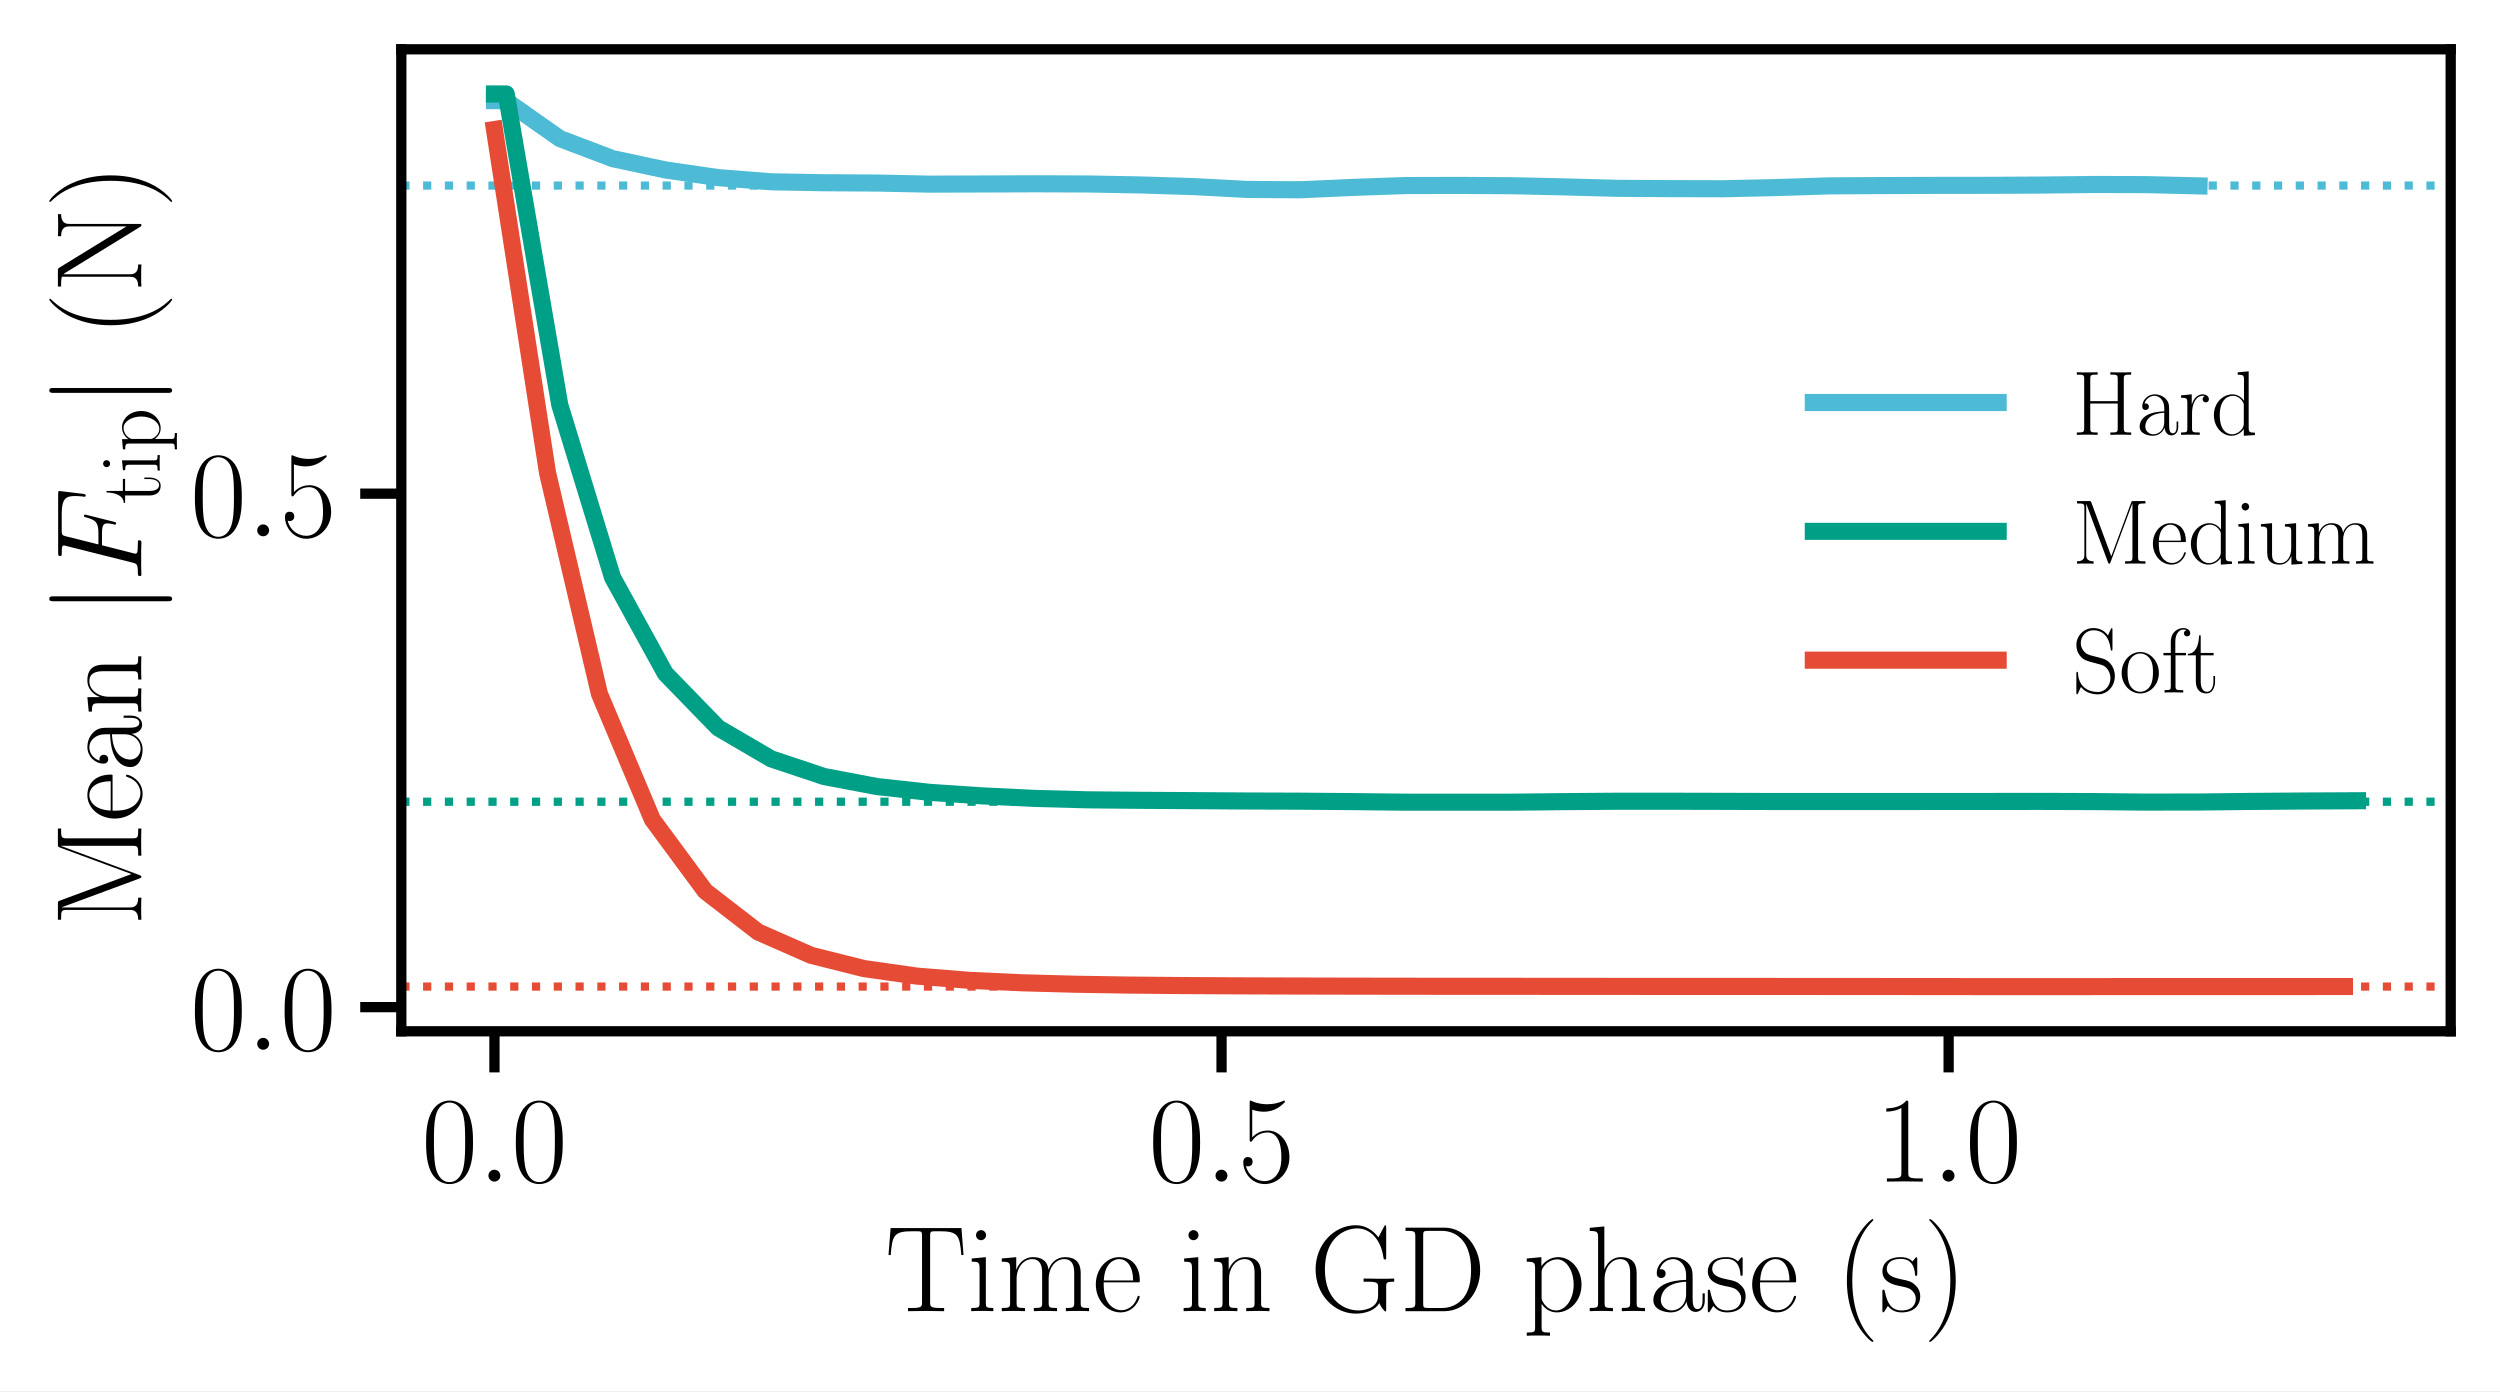
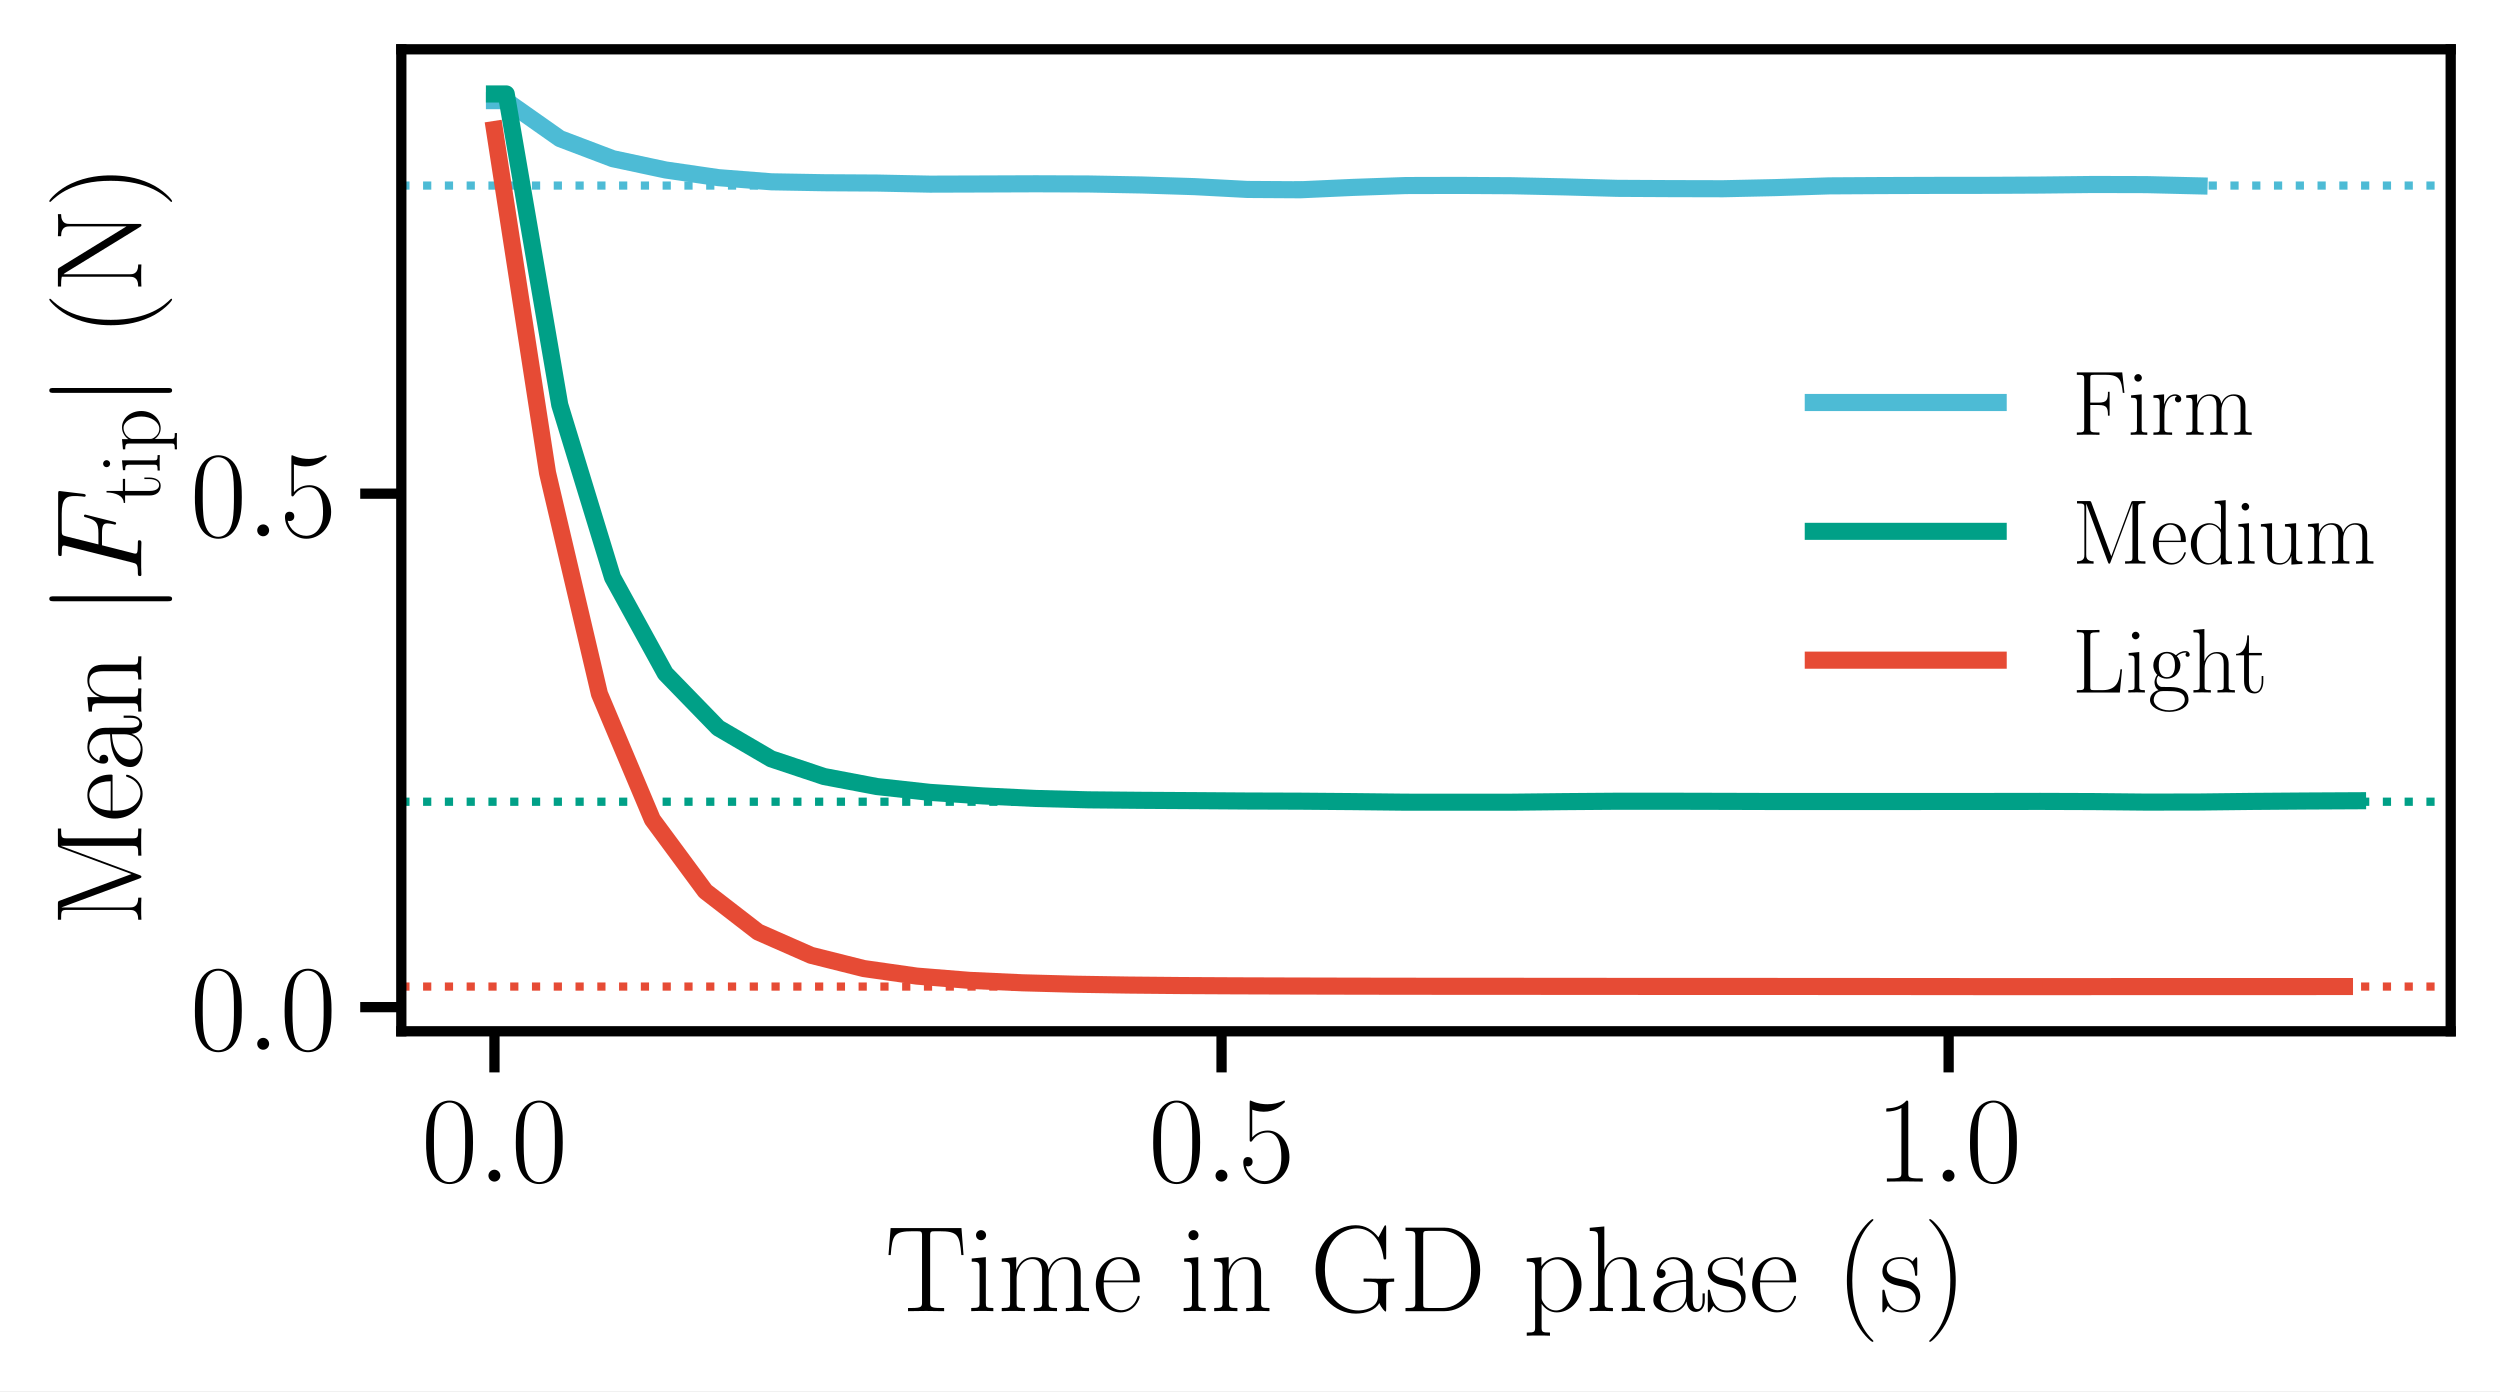
<svg xmlns="http://www.w3.org/2000/svg" xmlns:xlink="http://www.w3.org/1999/xlink" width="365.096pt" height="203.15pt" viewBox="0 0 365.096 203.15" version="1.1">
  <defs>
    <style type="text/css">*{stroke-linejoin: round; stroke-linecap: butt}</style>
  </defs>
  <g id="figure_1">
    <g id="patch_1">
      <path d="M 0 203.15  L 365.096 203.15  L 365.096 0  L 0 0  z " style="fill: #ffffff" />
    </g>
    <g id="axes_1">
      <g id="patch_2">
        <path d="M 58.606 150.607  L 357.896 150.607  L 357.896 7.2  L 58.606 7.2  z " style="fill: #ffffff" />
      </g>
      <g id="matplotlib.axis_1">
        <g id="xtick_1">
          <g id="line2d_1">
            <defs>
-               <path id="mb2f82cc8c8" d="M 0 0  L 0 6  " style="stroke: #000000; stroke-width: 1.5" />
-             </defs>
-             <g>
-               <use xlink:href="#mb2f82cc8c8" x="72.21" y="150.607" style="stroke: #000000; stroke-width: 1.5" />
+               <path id="mb254594271" d="M 0 0  L 0 6  " style="stroke: #000000; stroke-width: 1.5" />
+             </defs>
+             <g>
+               <use xlink:href="#mb254594271" x="72.21" y="150.607" style="stroke: #000000; stroke-width: 1.5" />
            </g>
          </g>
          <g id="text_1">
            <g transform="translate(61.54737 172.5603) scale(0.18 -0.18)">
              <defs>
                <path id="CMR17-32" d="M 2688 2038  C 2688 2430 2681 3099 2412 3613  C 2176 4063 1798 4224 1465 4224  C 1158 4224 768 4082 524 3620  C 268 3137 243 2539 243 2038  C 243 1671 249 1112 448 623  C 723 -39 1216 -128 1465 -128  C 1760 -128 2208 -7 2470 604  C 2662 1048 2688 1568 2688 2038  z M 1465 -26  C 1056 -26 812 328 723 816  C 652 1196 652 1749 652 2109  C 652 2604 652 3015 736 3407  C 857 3954 1216 4121 1465 4121  C 1728 4121 2067 3947 2188 3420  C 2272 3054 2278 2623 2278 2109  C 2278 1691 2278 1176 2201 797  C 2067 96 1689 -26 1465 -26  z " transform="scale(0.015625)" />
                <path id="CMMI12-3b" d="M 1177 307  C 1177 492 1024 620 870 620  C 684 620 556 467 556 313  C 556 128 710 0 864 0  C 1049 0 1177 153 1177 307  z " transform="scale(0.015625)" />
              </defs>
              <use xlink:href="#CMR17-32" transform="scale(0.996264)" />
              <use xlink:href="#CMMI12-3b" transform="translate(45.69048 0) scale(0.996264)" />
              <use xlink:href="#CMR17-32" transform="translate(72.78765 0) scale(0.996264)" />
            </g>
          </g>
        </g>
        <g id="xtick_2">
          <g id="line2d_2">
            <g>
-               <use xlink:href="#mb2f82cc8c8" x="178.393" y="150.607" style="stroke: #000000; stroke-width: 1.5" />
+               <use xlink:href="#mb254594271" x="178.393" y="150.607" style="stroke: #000000; stroke-width: 1.5" />
            </g>
          </g>
          <g id="text_2">
            <g transform="translate(167.7296 172.5603) scale(0.18 -0.18)">
              <defs>
                <path id="CMR17-37" d="M 729 3750  C 793 3724 1056 3641 1324 3641  C 1920 3641 2246 3961 2432 4140  C 2432 4191 2432 4224 2393 4224  C 2387 4224 2374 4224 2323 4198  C 2099 4102 1836 4032 1516 4032  C 1324 4032 1036 4055 723 4191  C 652 4224 640 4224 633 4224  C 601 4224 595 4217 595 4090  L 595 2231  C 595 2113 595 2080 659 2080  C 691 2080 704 2093 736 2139  C 940 2435 1222 2560 1542 2560  C 1766 2560 2246 2415 2246 1293  C 2246 1087 2246 716 2054 422  C 1894 159 1644 25 1369 25  C 947 25 518 319 403 812  C 428 806 480 793 505 793  C 588 793 748 838 748 1036  C 748 1209 627 1280 505 1280  C 358 1280 262 1190 262 1011  C 262 454 704 -128 1382 -128  C 2041 -128 2668 441 2668 1267  C 2668 2054 2169 2662 1548 2662  C 1222 2662 947 2540 729 2304  L 729 3750  z " transform="scale(0.015625)" />
              </defs>
              <use xlink:href="#CMR17-32" transform="scale(0.996264)" />
              <use xlink:href="#CMMI12-3b" transform="translate(45.69048 0) scale(0.996264)" />
              <use xlink:href="#CMR17-37" transform="translate(72.78765 0) scale(0.996264)" />
            </g>
          </g>
        </g>
        <g id="xtick_3">
          <g id="line2d_3">
            <g>
-               <use xlink:href="#mb2f82cc8c8" x="284.575" y="150.607" style="stroke: #000000; stroke-width: 1.5" />
+               <use xlink:href="#mb254594271" x="284.575" y="150.607" style="stroke: #000000; stroke-width: 1.5" />
            </g>
          </g>
          <g id="text_3">
            <g transform="translate(273.9118 172.5603) scale(0.18 -0.18)">
              <defs>
                <path id="CMR17-33" d="M 1702 4083  C 1702 4217 1696 4224 1606 4224  C 1356 3927 979 3833 620 3820  C 601 3820 569 3820 563 3808  C 556 3795 556 3782 556 3648  C 755 3648 1088 3686 1344 3839  L 1344 467  C 1344 243 1331 166 780 166  L 588 166  L 588 0  C 896 6 1216 12 1523 12  C 1830 12 2150 6 2457 0  L 2457 166  L 2265 166  C 1715 166 1702 236 1702 467  L 1702 4083  z " transform="scale(0.015625)" />
              </defs>
              <use xlink:href="#CMR17-33" transform="scale(0.996264)" />
              <use xlink:href="#CMMI12-3b" transform="translate(45.69048 0) scale(0.996264)" />
              <use xlink:href="#CMR17-32" transform="translate(72.78765 0) scale(0.996264)" />
            </g>
          </g>
        </g>
        <g id="text_4">
          <g transform="translate(129.2548 191.4818) scale(0.18 -0.18)">
            <defs>
              <path id="CMR17-56" d="M 3981 4332  L 288 4332  L 179 2924  L 294 2924  C 377 3981 467 4166 1452 4166  C 1568 4166 1753 4166 1804 4159  C 1926 4140 1926 4064 1926 3917  L 1926 465  C 1926 236 1907 166 1376 166  L 1196 166  L 1196 0  C 1504 6 1824 12 2137 12  C 2451 12 2771 6 3078 0  L 3078 166  L 2899 166  C 2368 166 2348 236 2348 465  L 2348 3917  C 2348 4057 2348 4134 2464 4159  C 2515 4166 2700 4166 2816 4166  C 3795 4166 3891 3981 3974 2924  L 4089 2924  L 3981 4332  z " transform="scale(0.015625)" />
              <path id="CMR17-6b" d="M 992 3961  C 992 4102 876 4224 729 4224  C 588 4224 467 4108 467 3961  C 467 3820 582 3699 729 3699  C 870 3699 992 3814 992 3961  z M 243 2745  L 243 2579  C 601 2579 652 2540 652 2231  L 652 443  C 652 198 627 166 217 166  L 217 0  C 371 12 646 12 806 12  C 960 12 1222 12 1369 0  L 1369 166  C 992 166 979 205 979 436  L 979 2816  L 243 2745  z " transform="scale(0.015625)" />
              <path id="CMR17-6f" d="M 4326 1954  C 4326 2276 4269 2816 3507 2816  C 3072 2816 2771 2520 2656 2173  L 2649 2173  C 2572 2700 2195 2816 1836 2816  C 1331 2816 1068 2424 972 2166  L 966 2166  L 966 2816  L 211 2745  L 211 2578  C 588 2578 646 2540 646 2231  L 646 443  C 646 198 620 166 211 166  L 211 0  C 364 12 646 12 812 12  C 979 12 1267 12 1420 0  L 1420 166  C 1011 166 985 192 985 443  L 985 1678  C 985 2269 1344 2713 1792 2713  C 2265 2713 2316 2289 2316 1980  L 2316 443  C 2316 198 2291 166 1881 166  L 1881 0  C 2035 12 2316 12 2483 12  C 2649 12 2937 12 3091 0  L 3091 166  C 2681 166 2656 192 2656 443  L 2656 1678  C 2656 2269 3014 2713 3462 2713  C 3936 2713 3987 2289 3987 1980  L 3987 443  C 3987 198 3961 166 3552 166  L 3552 0  C 3705 12 3987 12 4153 12  C 4320 12 4608 12 4761 0  L 4761 166  C 4352 166 4326 192 4326 443  L 4326 1954  z " transform="scale(0.015625)" />
              <path id="CMR17-67" d="M 2438 1503  C 2464 1529 2464 1542 2464 1606  C 2464 2251 2118 2816 1388 2816  C 710 2816 172 2175 172 1394  C 172 554 780 -64 1459 -64  C 2176 -64 2457 619 2457 755  C 2457 800 2419 800 2406 800  C 2361 800 2355 787 2329 709  C 2188 270 1836 51 1504 51  C 1228 51 953 206 780 490  C 582 819 582 1200 582 1503  L 2438 1503  z M 588 1600  C 633 2511 1126 2713 1382 2713  C 1817 2713 2112 2308 2118 1600  L 588 1600  z " transform="scale(0.015625)" />
              <path id="CMR17-70" d="M 2656 1954  C 2656 2282 2592 2816 1836 2816  C 1331 2816 1068 2424 972 2166  L 966 2166  L 966 2816  L 211 2745  L 211 2578  C 588 2578 646 2540 646 2231  L 646 443  C 646 198 620 166 211 166  L 211 0  C 364 12 646 12 812 12  C 979 12 1267 12 1420 0  L 1420 166  C 1011 166 985 192 985 443  L 985 1678  C 985 2269 1344 2713 1792 2713  C 2265 2713 2316 2289 2316 1980  L 2316 443  C 2316 198 2291 166 1881 166  L 1881 0  C 2035 12 2316 12 2483 12  C 2649 12 2937 12 3091 0  L 3091 166  C 2681 166 2656 192 2656 443  L 2656 1954  z " transform="scale(0.015625)" />
              <path id="CMR17-49" d="M 3974 1258  C 3974 1503 3993 1536 4390 1536  L 4390 1702  C 4237 1689 3891 1689 3718 1689  C 3539 1689 3040 1696 2796 1702  L 2796 1536  L 2988 1536  C 3539 1536 3552 1464 3552 1232  L 3552 806  C 3552 96 2720 38 2521 38  C 1862 38 780 496 780 2179  C 780 3862 1843 4313 2464 4313  C 3187 4313 3712 3681 3833 2785  C 3846 2708 3846 2695 3904 2695  C 3974 2695 3974 2708 3974 2824  L 3974 4351  C 3974 4467 3968 4473 3929 4473  C 3904 4473 3897 4467 3853 4390  L 3571 3849  C 3257 4249 2873 4480 2380 4480  C 1286 4480 294 3507 294 2179  C 294 858 1267 -128 2393 -128  C 2912 -128 3417 57 3616 425  C 3725 161 3904 -20 3936 -20  C 3968 -20 3974 -13 3974 102  L 3974 1258  z " transform="scale(0.015625)" />
              <path id="CMR17-46" d="M 332 4352  L 332 4185  C 774 4185 844 4185 844 3898  L 844 453  C 844 166 774 166 332 166  L 332 0  L 2368 0  C 3398 0 4224 943 4224 2140  C 4224 3344 3411 4352 2368 4352  L 332 4352  z M 1523 166  C 1267 166 1254 198 1254 414  L 1254 3936  C 1254 4153 1267 4185 1523 4185  L 2240 4185  C 2771 4185 3750 3873 3750 2140  C 3750 1242 3488 879 3366 707  C 3212 510 2848 166 2240 166  L 1523 166  z " transform="scale(0.015625)" />
              <path id="CMR17-72" d="M 1408 -1114  C 998 -1114 972 -1088 972 -834  L 972 380  C 1158 109 1427 -64 1766 -64  C 2406 -64 3052 503 3052 1382  C 3052 2196 2496 2816 1836 2816  C 1452 2816 1139 2603 960 2345  L 960 2816  L 198 2745  L 198 2577  C 576 2577 633 2539 633 2228  L 633 -834  C 633 -1081 608 -1114 198 -1114  L 198 -1280  C 352 -1268 633 -1268 800 -1268  C 966 -1268 1254 -1268 1408 -1280  L 1408 -1114  z M 972 2015  C 972 2106 972 2241 1222 2481  C 1254 2506 1472 2700 1792 2700  C 2259 2700 2643 2112 2643 1376  C 2643 639 2233 38 1728 38  C 1497 38 1248 148 1056 451  C 972 594 972 632 972 736  L 972 2015  z " transform="scale(0.015625)" />
              <path id="CMR17-6a" d="M 2656 1954  C 2656 2282 2592 2816 1836 2816  C 1312 2816 1056 2392 979 2179  L 972 2179  L 972 4416  L 211 4345  L 211 4179  C 588 4179 646 4141 646 3843  L 646 443  C 646 198 620 166 211 166  L 211 0  C 364 12 646 12 812 12  C 979 12 1267 12 1420 0  L 1420 166  C 1011 166 985 192 985 443  L 985 1678  C 985 2269 1344 2713 1792 2713  C 2265 2713 2316 2289 2316 1980  L 2316 443  C 2316 198 2291 166 1881 166  L 1881 0  C 2035 12 2316 12 2483 12  C 2649 12 2937 12 3091 0  L 3091 166  C 2681 166 2656 192 2656 443  L 2656 1954  z " transform="scale(0.015625)" />
              <path id="CMR17-63" d="M 2304 1656  C 2304 2048 2304 2275 2035 2534  C 1798 2751 1523 2816 1305 2816  C 800 2816 435 2408 435 1977  C 435 1740 627 1728 665 1728  C 748 1728 896 1779 896 1958  C 896 2118 774 2188 665 2188  C 640 2188 608 2182 588 2176  C 723 2594 1068 2713 1292 2713  C 1612 2713 1964 2421 1964 1875  L 1964 1632  C 1587 1619 1132 1568 774 1373  C 371 1147 256 822 256 576  C 256 77 832 -64 1171 -64  C 1523 -64 1849 135 1990 505  C 2003 219 2182 -39 2464 -39  C 2598 -39 2937 51 2937 563  L 2937 926  L 2822 926  L 2822 557  C 2822 161 2649 109 2566 109  C 2304 109 2304 446 2304 732  L 2304 1656  z M 1964 887  C 1964 323 1568 38 1216 38  C 896 38 646 278 646 576  C 646 771 729 1114 1100 1322  C 1408 1497 1760 1523 1964 1536  L 1964 887  z " transform="scale(0.015625)" />
              <path id="CMR17-75" d="M 1977 2688  C 1977 2803 1971 2809 1932 2809  C 1907 2809 1900 2803 1824 2707  C 1804 2681 1747 2617 1728 2592  C 1523 2809 1235 2816 1126 2816  C 416 2816 160 2444 160 2073  C 160 1497 812 1363 998 1324  C 1401 1241 1542 1216 1676 1100  C 1760 1024 1900 883 1900 652  C 1900 384 1747 38 1158 38  C 601 38 403 460 288 1024  C 268 1113 268 1120 217 1120  C 166 1120 160 1113 160 985  L 160 64  C 160 -52 166 -58 204 -58  C 236 -58 243 -52 275 0  C 313 57 409 211 448 275  C 576 102 800 -64 1158 -64  C 1792 -64 2131 281 2131 780  C 2131 1107 1958 1280 1875 1356  C 1683 1555 1459 1600 1190 1651  C 838 1728 390 1817 390 2208  C 390 2374 480 2726 1126 2726  C 1811 2726 1849 2086 1862 1881  C 1868 1849 1900 1843 1920 1843  C 1977 1843 1977 1862 1977 1971  L 1977 2688  z " transform="scale(0.015625)" />
              <path id="CMR17-29" d="M 1958 -1562  C 1958 -1556 1958 -1543 1939 -1524  C 1644 -1223 857 -403 857 1596  C 857 3595 1632 4408 1945 4729  C 1945 4735 1958 4748 1958 4767  C 1958 4787 1939 4800 1913 4800  C 1843 4800 1299 4325 985 3620  C 665 2909 576 2218 576 1603  C 576 1141 620 360 1004 -467  C 1312 -1133 1836 -1600 1913 -1600  C 1945 -1600 1958 -1588 1958 -1562  z " transform="scale(0.015625)" />
              <path id="CMR17-2a" d="M 1683 1596  C 1683 2057 1638 2839 1254 3665  C 947 4332 422 4800 345 4800  C 326 4800 300 4793 300 4761  C 300 4748 307 4742 313 4729  C 620 4408 1401 3595 1401 1603  C 1401 -396 627 -1210 313 -1530  C 307 -1543 300 -1549 300 -1562  C 300 -1594 326 -1600 345 -1600  C 416 -1600 960 -1127 1273 -422  C 1593 289 1683 981 1683 1596  z " transform="scale(0.015625)" />
            </defs>
            <use xlink:href="#CMR17-56" transform="scale(0.996264)" />
            <use xlink:href="#CMR17-6b" transform="translate(66.50988 0) scale(0.996264)" />
            <use xlink:href="#CMR17-6f" transform="translate(91.38094 0) scale(0.996264)" />
            <use xlink:href="#CMR17-67" transform="translate(168.3005 0) scale(0.996264)" />
            <use xlink:href="#CMR17-6b" transform="translate(238.8622 0) scale(0.996264)" />
            <use xlink:href="#CMR17-70" transform="translate(263.7332 0) scale(0.996264)" />
            <use xlink:href="#CMR17-49" transform="translate(344.7045 0) scale(0.996264)" />
            <use xlink:href="#CMR17-46" transform="translate(417.0599 0) scale(0.996264)" />
            <use xlink:href="#CMR17-72" transform="translate(517.5294 0) scale(0.996264)" />
            <use xlink:href="#CMR17-6a" transform="translate(568.4248 0) scale(0.996264)" />
            <use xlink:href="#CMR17-63" transform="translate(619.3202 0) scale(0.996264)" />
            <use xlink:href="#CMR17-75" transform="translate(665.0106 0) scale(0.996264)" />
            <use xlink:href="#CMR17-67" transform="translate(700.812 0) scale(0.996264)" />
            <use xlink:href="#CMR17-29" transform="translate(771.3736 0) scale(0.996264)" />
            <use xlink:href="#CMR17-75" transform="translate(806.6544 0) scale(0.996264)" />
            <use xlink:href="#CMR17-2a" transform="translate(842.4557 0) scale(0.996264)" />
          </g>
        </g>
      </g>
      <g id="matplotlib.axis_2">
        <g id="ytick_1">
          <g id="line2d_4">
            <defs>
-               <path id="m8e46d7b838" d="M 0 0  L -6 0  " style="stroke: #000000; stroke-width: 1.5" />
-             </defs>
-             <g>
-               <use xlink:href="#m8e46d7b838" x="58.606" y="147.078" style="stroke: #000000; stroke-width: 1.5" />
+               <path id="m5d7db50274" d="M 0 0  L -6 0  " style="stroke: #000000; stroke-width: 1.5" />
+             </defs>
+             <g>
+               <use xlink:href="#m5d7db50274" x="58.606" y="147.078" style="stroke: #000000; stroke-width: 1.5" />
            </g>
          </g>
          <g id="text_5">
            <g transform="translate(27.78027 153.3045) scale(0.18 -0.18)">
              <use xlink:href="#CMR17-32" transform="scale(0.996264)" />
              <use xlink:href="#CMMI12-3b" transform="translate(45.69048 0) scale(0.996264)" />
              <use xlink:href="#CMR17-32" transform="translate(72.78765 0) scale(0.996264)" />
            </g>
          </g>
        </g>
        <g id="ytick_2">
          <g id="line2d_5">
            <g>
-               <use xlink:href="#m8e46d7b838" x="58.606" y="72.093" style="stroke: #000000; stroke-width: 1.5" />
+               <use xlink:href="#m5d7db50274" x="58.606" y="72.093" style="stroke: #000000; stroke-width: 1.5" />
            </g>
          </g>
          <g id="text_6">
            <g transform="translate(27.78027 78.31945) scale(0.18 -0.18)">
              <use xlink:href="#CMR17-32" transform="scale(0.996264)" />
              <use xlink:href="#CMMI12-3b" transform="translate(45.69048 0) scale(0.996264)" />
              <use xlink:href="#CMR17-37" transform="translate(72.78765 0) scale(0.996264)" />
            </g>
          </g>
        </g>
        <g id="text_7">
          <g transform="translate(20.64956 135.2675) rotate(-90) scale(0.18 -0.18)">
            <defs>
              <path id="CMR17-4f" d="M 1337 4249  C 1299 4345 1292 4352 1158 4352  L 339 4352  L 339 4185  C 780 4185 851 4185 851 3898  L 851 624  C 851 465 851 166 339 166  L 339 0  C 486 12 755 12 915 12  C 1075 12 1344 12 1491 0  L 1491 166  C 979 166 979 465 979 624  L 979 4159  L 985 4159  L 2489 102  C 2515 38 2528 0 2579 0  C 2630 0 2643 38 2668 102  L 4185 4191  L 4192 4191  L 4192 453  C 4192 166 4121 166 3680 166  L 3680 0  C 3853 12 4198 12 4384 12  C 4569 12 4921 12 5094 0  L 5094 166  C 4653 166 4582 166 4582 453  L 4582 3898  C 4582 4185 4653 4185 5094 4185  L 5094 4352  L 4281 4352  C 4147 4352 4141 4345 4102 4249  L 2720 516  L 1337 4249  z " transform="scale(0.015625)" />
              <path id="CMSY10-6b" d="M 1017 4569  C 1017 4684 1017 4800 889 4800  C 761 4800 761 4684 761 4569  L 761 -1370  C 761 -1485 761 -1600 889 -1600  C 1017 -1600 1017 -1485 1017 -1370  L 1017 4569  z " transform="scale(0.015625)" />
              <path id="CMMI12-47" d="M 1900 2054  L 2515 2054  C 3001 2054 3040 1947 3040 1764  C 3040 1683 3027 1595 2995 1456  C 2982 1431 2976 1399 2976 1387  C 2976 1343 3001 1318 3046 1318  C 3097 1318 3104 1343 3129 1444  L 3501 2929  C 3501 2955 3481 2993 3437 2993  C 3379 2993 3373 2968 3347 2858  C 3212 2375 3084 2240 2528 2240  L 1945 2240  L 2361 3908  C 2419 4134 2432 4153 2694 4153  L 3552 4153  C 4352 4153 4467 3915 4467 3457  C 4467 3419 4467 3277 4448 3109  C 4441 3084 4429 3000 4429 2974  C 4429 2922 4461 2903 4499 2903  C 4544 2903 4569 2929 4582 3045  L 4717 4172  C 4717 4191 4729 4255 4729 4268  C 4729 4339 4672 4339 4557 4339  L 1523 4339  C 1401 4339 1337 4339 1337 4223  C 1337 4153 1382 4153 1491 4153  C 1888 4153 1888 4108 1888 4037  C 1888 4005 1881 3979 1862 3908  L 998 468  C 940 248 928 185 480 185  C 358 185 294 185 294 70  C 294 0 352 0 390 0  C 512 0 640 12 761 12  L 1593 12  C 1734 12 1888 0 2028 0  C 2086 0 2163 0 2163 115  C 2163 185 2124 185 1984 185  C 1478 185 1465 229 1465 324  C 1465 355 1478 405 1491 449  L 1900 2054  z " transform="scale(0.015625)" />
              <path id="CMR17-76" d="M 966 2585  L 1862 2585  L 1862 2752  L 966 2752  L 966 3968  L 851 3968  C 838 3292 614 2700 70 2687  L 70 2585  L 627 2585  L 627 778  C 627 655 627 -64 1369 -64  C 1747 -64 1964 308 1964 784  L 1964 1151  L 1849 1151  L 1849 790  C 1849 347 1676 51 1408 51  C 1222 51 966 179 966 765  L 966 2585  z " transform="scale(0.015625)" />
              <path id="CMR17-50" d="M 1312 4275  C 1267 4345 1260 4352 1139 4352  L 326 4352  L 326 4185  L 448 4185  C 704 4185 819 4153 838 4147  L 838 624  C 838 465 838 166 326 166  L 326 0  C 473 12 742 12 902 12  C 1062 12 1331 12 1478 0  L 1478 166  C 966 166 966 465 966 624  L 966 4057  C 1011 4019 1011 4007 1056 3943  L 3430 76  C 3475 0 3494 0 3526 0  C 3590 0 3590 19 3590 140  L 3590 3726  C 3590 3885 3590 4185 4102 4185  L 4102 4352  C 3955 4339 3686 4339 3526 4339  C 3366 4339 3097 4339 2950 4352  L 2950 4185  C 3462 4185 3462 3885 3462 3726  L 3462 777  L 1312 4275  z " transform="scale(0.015625)" />
            </defs>
            <use xlink:href="#CMR17-4f" transform="scale(0.996264)" />
            <use xlink:href="#CMR17-67" transform="translate(84.68694 0) scale(0.996264)" />
            <use xlink:href="#CMR17-63" transform="translate(125.1726 0) scale(0.996264)" />
            <use xlink:href="#CMR17-70" transform="translate(170.8631 0) scale(0.996264)" />
            <use xlink:href="#CMSY10-6b" transform="translate(251.8344 0) scale(0.996264)" />
            <use xlink:href="#CMMI12-47" transform="translate(279.5085 0) scale(0.996264)" />
            <use xlink:href="#CMR17-76" transform="translate(342.6567 -14.94392) scale(0.697382)" />
            <use xlink:href="#CMR17-6b" transform="translate(367.3531 -14.94392) scale(0.697382)" />
            <use xlink:href="#CMR17-72" transform="translate(384.7628 -14.94392) scale(0.697382)" />
            <use xlink:href="#CMSY10-6b" transform="translate(420.8875 0) scale(0.996264)" />
            <use xlink:href="#CMR17-29" transform="translate(478.6376 0) scale(0.996264)" />
            <use xlink:href="#CMR17-50" transform="translate(513.9183 0) scale(0.996264)" />
            <use xlink:href="#CMR17-2a" transform="translate(582.9908 0) scale(0.996264)" />
          </g>
        </g>
      </g>
      <g id="line2d_6">
-         <path d="M 72.21 14.7  L 73.888 14.7  L 81.767 20.243  L 89.497 23.176  L 97.206 24.822  L 104.936 25.946  L 112.666 26.551  L 120.396 26.686  L 128.105 26.733  L 135.814 26.893  L 143.565 26.868  L 151.274 26.839  L 159.004 26.869  L 166.734 27.013  L 174.464 27.257  L 182.173 27.666  L 189.903 27.715  L 197.612 27.367  L 205.32 27.097  L 213.05 27.077  L 220.759 27.123  L 228.489 27.293  L 236.198 27.504  L 243.928 27.546  L 251.637 27.565  L 259.367 27.395  L 267.118 27.145  L 274.827 27.099  L 282.536 27.074  L 290.266 27.066  L 297.975 27.026  L 305.705 26.941  L 313.435 26.961  L 321.144 27.147  " clip-path="url(#pac67ae47e4)" style="fill: none; stroke: #4dbbd5; stroke-width: 2.5; stroke-linecap: square" />
+         <path d="M 72.21 14.7  L 73.888 14.7  L 81.767 20.243  L 89.497 23.176  L 97.206 24.822  L 104.936 25.946  L 112.666 26.551  L 120.396 26.686  L 128.105 26.733  L 135.814 26.893  L 143.565 26.868  L 151.274 26.839  L 159.004 26.869  L 166.734 27.013  L 174.464 27.257  L 182.173 27.666  L 189.903 27.715  L 197.612 27.367  L 205.32 27.097  L 213.05 27.077  L 220.759 27.123  L 228.489 27.293  L 236.198 27.504  L 243.928 27.546  L 251.637 27.565  L 259.367 27.395  L 267.118 27.145  L 274.827 27.099  L 282.536 27.074  L 290.266 27.066  L 297.975 27.026  L 305.705 26.941  L 313.435 26.961  L 321.144 27.147  " clip-path="url(#p610fa59b5c)" style="fill: none; stroke: #4dbbd5; stroke-width: 2.5; stroke-linecap: square" />
      </g>
      <g id="line2d_7">
-         <path d="M 58.606 27.102  L 357.896 27.102  " clip-path="url(#pac67ae47e4)" style="fill: none; stroke-dasharray: 1.2,1.98; stroke-dashoffset: 0; stroke: #4dbbd5; stroke-width: 1.2" />
+         <path d="M 58.606 27.102  L 357.896 27.102  " clip-path="url(#p610fa59b5c)" style="fill: none; stroke-dasharray: 1.2,1.98; stroke-dashoffset: 0; stroke: #4dbbd5; stroke-width: 1.2" />
      </g>
      <g id="line2d_8">
-         <path d="M 72.21 13.719  L 73.931 13.719  L 81.746 59.13  L 89.454 84.329  L 97.163 98.351  L 104.893 106.307  L 112.623 110.825  L 120.353 113.404  L 128.062 114.865  L 135.792 115.716  L 143.522 116.231  L 151.231 116.605  L 158.961 116.807  L 166.67 116.878  L 174.4 116.924  L 182.13 116.978  L 189.839 117.003  L 197.569 117.066  L 205.299 117.151  L 213.008 117.152  L 220.759 117.152  L 228.447 117.069  L 236.219 117.009  L 243.907 117.01  L 251.616 117.028  L 259.346 117.051  L 267.097 117.049  L 274.785 117.052  L 282.515 117.044  L 290.245 117.045  L 297.954 117.034  L 305.684 117.061  L 313.393 117.138  L 321.123 117.125  L 328.853 117.037  L 336.562 116.979  L 344.292 116.939  " clip-path="url(#pac67ae47e4)" style="fill: none; stroke: #00a087; stroke-width: 2.5; stroke-linecap: square" />
+         <path d="M 72.21 13.719  L 73.931 13.719  L 81.746 59.13  L 89.454 84.329  L 97.163 98.351  L 104.893 106.307  L 112.623 110.825  L 120.353 113.404  L 128.062 114.865  L 135.792 115.716  L 143.522 116.231  L 151.231 116.605  L 158.961 116.807  L 166.67 116.878  L 174.4 116.924  L 182.13 116.978  L 189.839 117.003  L 197.569 117.066  L 205.299 117.151  L 213.008 117.152  L 220.759 117.152  L 228.447 117.069  L 236.219 117.009  L 243.907 117.01  L 251.616 117.028  L 259.346 117.051  L 267.097 117.049  L 274.785 117.052  L 282.515 117.044  L 290.245 117.045  L 297.954 117.034  L 305.684 117.061  L 313.393 117.138  L 321.123 117.125  L 328.853 117.037  L 336.562 116.979  L 344.292 116.939  " clip-path="url(#p610fa59b5c)" style="fill: none; stroke: #00a087; stroke-width: 2.5; stroke-linecap: square" />
      </g>
      <g id="line2d_9">
-         <path d="M 58.606 117.084  L 357.896 117.084  " clip-path="url(#pac67ae47e4)" style="fill: none; stroke-dasharray: 1.2,1.98; stroke-dashoffset: 0; stroke: #00a087; stroke-width: 1.2" />
+         <path d="M 58.606 117.084  L 357.896 117.084  " clip-path="url(#p610fa59b5c)" style="fill: none; stroke-dasharray: 1.2,1.98; stroke-dashoffset: 0; stroke: #00a087; stroke-width: 1.2" />
      </g>
      <g id="line2d_10">
-         <path d="M 72.21 18.914  L 79.962 69.053  L 87.543 101.336  L 95.273 119.686  L 103.003 130.154  L 110.712 136.111  L 118.442 139.511  L 126.151 141.445  L 133.881 142.548  L 141.611 143.173  L 149.341 143.527  L 157.05 143.735  L 164.78 143.857  L 172.489 143.928  L 180.219 143.969  L 187.928 143.994  L 195.658 144.013  L 203.388 144.028  L 211.097 144.036  L 218.827 144.038  L 226.557 144.045  L 234.266 144.051  L 242.017 144.055  L 249.726 144.057  L 257.435 144.06  L 265.165 144.063  L 272.895 144.07  L 280.625 144.074  L 288.334 144.083  L 296.042 144.089  L 303.773 144.084  L 311.481 144.078  L 319.211 144.073  L 326.941 144.074  L 334.672 144.074  L 342.38 144.072  " clip-path="url(#pac67ae47e4)" style="fill: none; stroke: #e64b35; stroke-width: 2.5; stroke-linecap: square" />
+         <path d="M 72.21 18.914  L 79.962 69.053  L 87.543 101.336  L 95.273 119.686  L 103.003 130.154  L 110.712 136.111  L 118.442 139.511  L 126.151 141.445  L 133.881 142.548  L 141.611 143.173  L 149.341 143.527  L 157.05 143.735  L 164.78 143.857  L 172.489 143.928  L 180.219 143.969  L 187.928 143.994  L 195.658 144.013  L 203.388 144.028  L 211.097 144.036  L 218.827 144.038  L 226.557 144.045  L 234.266 144.051  L 242.017 144.055  L 249.726 144.057  L 257.435 144.06  L 265.165 144.063  L 272.895 144.07  L 280.625 144.074  L 288.334 144.083  L 296.042 144.089  L 303.773 144.084  L 311.481 144.078  L 319.211 144.073  L 326.941 144.074  L 334.672 144.074  L 342.38 144.072  " clip-path="url(#p610fa59b5c)" style="fill: none; stroke: #e64b35; stroke-width: 2.5; stroke-linecap: square" />
      </g>
      <g id="line2d_11">
-         <path d="M 58.606 144.078  L 357.896 144.078  " clip-path="url(#pac67ae47e4)" style="fill: none; stroke-dasharray: 1.2,1.98; stroke-dashoffset: 0; stroke: #e64b35; stroke-width: 1.2" />
+         <path d="M 58.606 144.078  L 357.896 144.078  " clip-path="url(#p610fa59b5c)" style="fill: none; stroke-dasharray: 1.2,1.98; stroke-dashoffset: 0; stroke: #e64b35; stroke-width: 1.2" />
      </g>
      <g id="patch_3">
        <path d="M 58.606 150.607  L 58.606 7.2  " style="fill: none; stroke: #000000; stroke-width: 1.5; stroke-linejoin: miter; stroke-linecap: square" />
      </g>
      <g id="patch_4">
        <path d="M 357.896 150.607  L 357.896 7.2  " style="fill: none; stroke: #000000; stroke-width: 1.5; stroke-linejoin: miter; stroke-linecap: square" />
      </g>
      <g id="patch_5">
        <path d="M 58.606 150.607  L 357.896 150.607  " style="fill: none; stroke: #000000; stroke-width: 1.5; stroke-linejoin: miter; stroke-linecap: square" />
      </g>
      <g id="patch_6">
        <path d="M 58.606 7.2  L 357.896 7.2  " style="fill: none; stroke: #000000; stroke-width: 1.5; stroke-linejoin: miter; stroke-linecap: square" />
      </g>
      <g id="legend_1">
        <g id="line2d_12">
          <path d="M 264.811 58.781  L 278.311 58.781  L 291.811 58.781  " style="fill: none; stroke: #4dbbd5; stroke-width: 2.5; stroke-linecap: square" />
        </g>
        <g id="text_8">
          <g transform="translate(302.6107 63.50575) scale(0.135 -0.135)">
            <defs>
-               <path id="CMR17-4a" d="M 3590 3898  C 3590 4185 3661 4185 4102 4185  L 4102 4352  C 3917 4339 3577 4339 3379 4339  C 3180 4339 2841 4339 2656 4352  L 2656 4185  C 3097 4185 3168 4185 3168 3898  L 3168 2342  L 1260 2342  L 1260 3898  C 1260 4185 1331 4185 1772 4185  L 1772 4352  C 1587 4339 1248 4339 1049 4339  C 851 4339 512 4339 326 4352  L 326 4185  C 768 4185 838 4185 838 3898  L 838 452  C 838 166 768 166 326 166  L 326 0  C 512 12 851 12 1049 12  C 1248 12 1587 12 1772 0  L 1772 166  C 1331 166 1260 166 1260 452  L 1260 2176  L 3168 2176  L 3168 452  C 3168 166 3097 166 2656 166  L 2656 0  C 2841 12 3180 12 3379 12  C 3577 12 3917 12 4102 0  L 4102 166  C 3661 166 3590 166 3590 452  L 3590 3898  z " transform="scale(0.015625)" />
+               <path id="CMR17-48" d="M 3481 4339  L 326 4339  L 326 4172  C 768 4172 838 4172 838 3883  L 838 450  C 838 166 768 166 326 166  L 326 0  C 512 12 870 12 1068 12  C 1331 12 1638 12 1900 0  L 1900 166  L 1760 166  C 1273 166 1260 229 1260 456  L 1260 2073  L 1836 2073  C 2432 2073 2489 1865 2489 1334  L 2604 1334  L 2604 2991  L 2489 2991  C 2489 2451 2432 2240 1836 2240  L 1260 2240  L 1260 3922  C 1260 4140 1273 4172 1529 4172  L 2355 4172  C 3321 4172 3430 3774 3520 2920  L 3635 2920  L 3481 4339  z " transform="scale(0.015625)" />
              <path id="CMR17-74" d="M 960 1517  C 960 2134 1222 2713 1702 2713  C 1747 2713 1792 2707 1836 2687  C 1836 2687 1696 2642 1696 2475  C 1696 2321 1817 2257 1913 2257  C 1990 2257 2131 2302 2131 2482  C 2131 2687 1926 2816 1708 2816  C 1222 2816 1011 2340 947 2115  L 940 2115  L 940 2816  L 198 2745  L 198 2578  C 576 2578 633 2540 633 2231  L 633 443  C 633 198 608 166 198 166  L 198 0  C 352 12 646 12 812 12  C 998 12 1324 12 1497 0  L 1497 166  C 1036 166 960 166 960 455  L 960 1517  z " transform="scale(0.015625)" />
-               <path id="CMR17-66" d="M 1868 4345  L 1868 4179  C 2246 4179 2304 4141 2304 3843  L 2304 2371  C 2278 2403 2016 2816 1497 2816  C 844 2816 211 2228 211 1376  C 211 529 806 -64 1433 -64  C 1977 -64 2259 361 2291 406  L 2291 -64  L 3065 -13  L 3065 154  C 2688 154 2630 193 2630 503  L 2630 4416  L 1868 4345  z M 2291 762  C 2291 568 2176 393 2028 264  C 1811 70 1593 38 1472 38  C 1286 38 620 135 620 1369  C 620 2636 1363 2713 1529 2713  C 1824 2713 2060 2545 2208 2313  C 2291 2177 2291 2157 2291 2041  L 2291 762  z " transform="scale(0.015625)" />
-             </defs>
-             <use xlink:href="#CMR17-4a" transform="scale(0.996264)" />
-             <use xlink:href="#CMR17-63" transform="translate(69.07243 0) scale(0.996264)" />
-             <use xlink:href="#CMR17-74" transform="translate(114.7629 0) scale(0.996264)" />
-             <use xlink:href="#CMR17-66" transform="translate(150.0437 0) scale(0.996264)" />
+             </defs>
+             <use xlink:href="#CMR17-48" transform="scale(0.996264)" />
+             <use xlink:href="#CMR17-6b" transform="translate(59.98385 0) scale(0.996264)" />
+             <use xlink:href="#CMR17-74" transform="translate(84.85491 0) scale(0.996264)" />
+             <use xlink:href="#CMR17-6f" transform="translate(120.1357 0) scale(0.996264)" />
          </g>
        </g>
        <g id="line2d_13">
          <path d="M 264.811 77.596  L 278.311 77.596  L 291.811 77.596  " style="fill: none; stroke: #00a087; stroke-width: 2.5; stroke-linecap: square" />
        </g>
        <g id="text_9">
          <g transform="translate(302.6107 82.32093) scale(0.135 -0.135)">
            <defs>
+               <path id="CMR17-66" d="M 1868 4345  L 1868 4179  C 2246 4179 2304 4141 2304 3843  L 2304 2371  C 2278 2403 2016 2816 1497 2816  C 844 2816 211 2228 211 1376  C 211 529 806 -64 1433 -64  C 1977 -64 2259 361 2291 406  L 2291 -64  L 3065 -13  L 3065 154  C 2688 154 2630 193 2630 503  L 2630 4416  L 1868 4345  z M 2291 762  C 2291 568 2176 393 2028 264  C 1811 70 1593 38 1472 38  C 1286 38 620 135 620 1369  C 620 2636 1363 2713 1529 2713  C 1824 2713 2060 2545 2208 2313  C 2291 2177 2291 2157 2291 2041  L 2291 762  z " transform="scale(0.015625)" />
              <path id="CMR17-77" d="M 1881 2745  L 1881 2579  C 2259 2579 2316 2540 2316 2229  L 2316 1053  C 2316 510 2028 38 1555 38  C 1030 38 985 355 985 691  L 985 2816  L 211 2745  L 211 2579  C 467 2579 640 2579 646 2320  L 646 1079  C 646 646 646 368 812 187  C 896 103 1056 -64 1516 -64  C 2060 -64 2272 400 2323 536  L 2329 536  L 2329 -64  L 3091 -13  L 3091 154  C 2713 154 2656 193 2656 503  L 2656 2816  L 1881 2745  z " transform="scale(0.015625)" />
            </defs>
            <use xlink:href="#CMR17-4f" transform="scale(0.996264)" />
            <use xlink:href="#CMR17-67" transform="translate(84.68694 0) scale(0.996264)" />
            <use xlink:href="#CMR17-66" transform="translate(125.1726 0) scale(0.996264)" />
            <use xlink:href="#CMR17-6b" transform="translate(176.068 0) scale(0.996264)" />
            <use xlink:href="#CMR17-77" transform="translate(200.939 0) scale(0.996264)" />
            <use xlink:href="#CMR17-6f" transform="translate(251.8344 0) scale(0.996264)" />
          </g>
        </g>
        <g id="line2d_14">
          <path d="M 264.811 96.411  L 278.311 96.411  L 291.811 96.411  " style="fill: none; stroke: #e64b35; stroke-width: 2.5; stroke-linecap: square" />
        </g>
        <g id="text_10">
          <g transform="translate(302.6107 101.1361) scale(0.135 -0.135)">
            <defs>
-               <path id="CMR17-55" d="M 2803 4351  C 2803 4467 2796 4473 2758 4473  C 2720 4473 2707 4447 2681 4390  L 2489 3965  C 2246 4320 1875 4480 1472 4480  C 819 4480 294 3958 294 3301  C 294 3101 339 2817 556 2546  C 793 2250 1017 2198 1529 2063  C 1721 2011 2041 1927 2105 1901  C 2470 1747 2662 1360 2662 999  C 2662 534 2336 38 1779 38  C 1094 38 454 425 409 1328  C 403 1431 396 1437 352 1437  C 300 1437 294 1431 294 1302  L 294 0  C 294 -116 300 -122 339 -122  C 384 -122 396 -90 486 109  C 492 128 492 141 614 386  C 934 -39 1472 -128 1779 -128  C 2476 -128 2969 457 2969 1141  C 2969 1476 2848 1734 2777 1850  C 2508 2263 2220 2340 1913 2417  C 1868 2437 1856 2437 1497 2527  C 1152 2617 1004 2662 844 2836  C 665 3036 601 3243 601 3449  C 601 3868 934 4326 1478 4326  C 2156 4326 2579 3842 2675 3036  C 2694 2920 2700 2914 2745 2914  C 2803 2914 2803 2933 2803 3043  L 2803 4351  z " transform="scale(0.015625)" />
-               <path id="CMR17-71" d="M 2758 1356  C 2758 2176 2163 2816 1465 2816  C 768 2816 172 2176 172 1356  C 172 550 768 -64 1465 -64  C 2163 -64 2758 550 2758 1356  z M 1465 51  C 1164 51 908 230 761 480  C 601 768 582 1126 582 1408  C 582 1676 595 2009 761 2297  C 889 2508 1139 2713 1465 2713  C 1753 2713 1996 2553 2150 2329  C 2348 2028 2348 1606 2348 1408  C 2348 1158 2336 774 2163 467  C 1984 172 1708 51 1465 51  z " transform="scale(0.015625)" />
-               <path id="CMR17-68" d="M 979 2585  L 1708 2585  L 1708 2752  L 966 2752  L 966 3539  C 966 4076 1235 4377 1510 4377  C 1593 4377 1689 4363 1753 4339  C 1702 4326 1568 4281 1568 4121  C 1568 3955 1696 3904 1785 3904  C 1875 3904 2003 3955 2003 4121  C 2003 4353 1772 4480 1516 4480  C 1152 4480 652 4211 652 3526  L 652 2752  L 140 2752  L 140 2585  L 652 2585  L 652 441  C 652 198 627 166 217 166  L 217 0  C 371 12 665 12 832 12  C 1017 12 1344 12 1516 0  L 1516 166  C 1056 166 979 166 979 454  L 979 2585  z " transform="scale(0.015625)" />
-             </defs>
-             <use xlink:href="#CMR17-55" transform="scale(0.996264)" />
-             <use xlink:href="#CMR17-71" transform="translate(50.89537 0) scale(0.996264)" />
-             <use xlink:href="#CMR17-68" transform="translate(96.58585 0) scale(0.996264)" />
-             <use xlink:href="#CMR17-76" transform="translate(124.0594 0) scale(0.996264)" />
+               <path id="CMR17-4e" d="M 3469 1612  L 3353 1612  C 3302 981 3219 166 2124 166  L 1529 166  C 1273 166 1260 198 1260 414  L 1260 3892  C 1260 4121 1273 4185 1760 4185  L 1900 4185  L 1900 4352  C 1638 4339 1331 4339 1068 4339  C 870 4339 512 4339 326 4352  L 326 4185  C 768 4185 838 4185 838 3898  L 838 453  C 838 166 768 166 326 166  L 326 0  L 3315 0  L 3469 1612  z " transform="scale(0.015625)" />
+               <path id="CMR17-69" d="M 710 1165  C 832 1068 1043 960 1299 960  C 1804 960 2240 1359 2240 1895  C 2240 2063 2188 2321 1996 2521  C 2176 2713 2438 2777 2585 2777  C 2611 2777 2649 2777 2681 2758  C 2656 2751 2598 2726 2598 2623  C 2598 2540 2656 2483 2739 2483  C 2835 2483 2886 2547 2886 2630  C 2886 2751 2790 2880 2585 2880  C 2329 2880 2105 2758 1926 2591  C 1734 2764 1504 2828 1299 2828  C 793 2828 358 2431 358 1895  C 358 1527 569 1294 633 1230  C 441 1004 441 742 441 710  C 441 544 505 300 723 166  C 390 82 128 -184 128 -517  C 128 -996 736 -1344 1465 -1344  C 2169 -1344 2803 -1009 2803 -510  C 2803 384 1856 384 1363 384  C 1216 384 953 384 921 390  C 723 422 588 601 588 825  C 588 883 588 1024 710 1165  z M 1299 1068  C 736 1068 736 1766 736 1895  C 736 2024 736 2719 1299 2719  C 1862 2719 1862 2024 1862 1895  C 1862 1766 1862 1068 1299 1068  z M 1465 -1236  C 825 -1236 384 -883 384 -517  C 384 -311 492 -118 633 -11  C 793 102 857 102 1292 102  C 1817 102 2547 102 2547 -517  C 2547 -883 2105 -1236 1465 -1236  z " transform="scale(0.015625)" />
+             </defs>
+             <use xlink:href="#CMR17-4e" transform="scale(0.996264)" />
+             <use xlink:href="#CMR17-6b" transform="translate(57.38141 0) scale(0.996264)" />
+             <use xlink:href="#CMR17-69" transform="translate(82.25247 0) scale(0.996264)" />
+             <use xlink:href="#CMR17-6a" transform="translate(127.9429 0) scale(0.996264)" />
+             <use xlink:href="#CMR17-76" transform="translate(176.2359 0) scale(0.996264)" />
          </g>
        </g>
      </g>
    </g>
  </g>
  <defs>
-     <clipPath id="pac67ae47e4">
+     <clipPath id="p610fa59b5c">
      <rect x="58.606" y="7.2" width="299.289" height="143.407" />
    </clipPath>
  </defs>
</svg>
